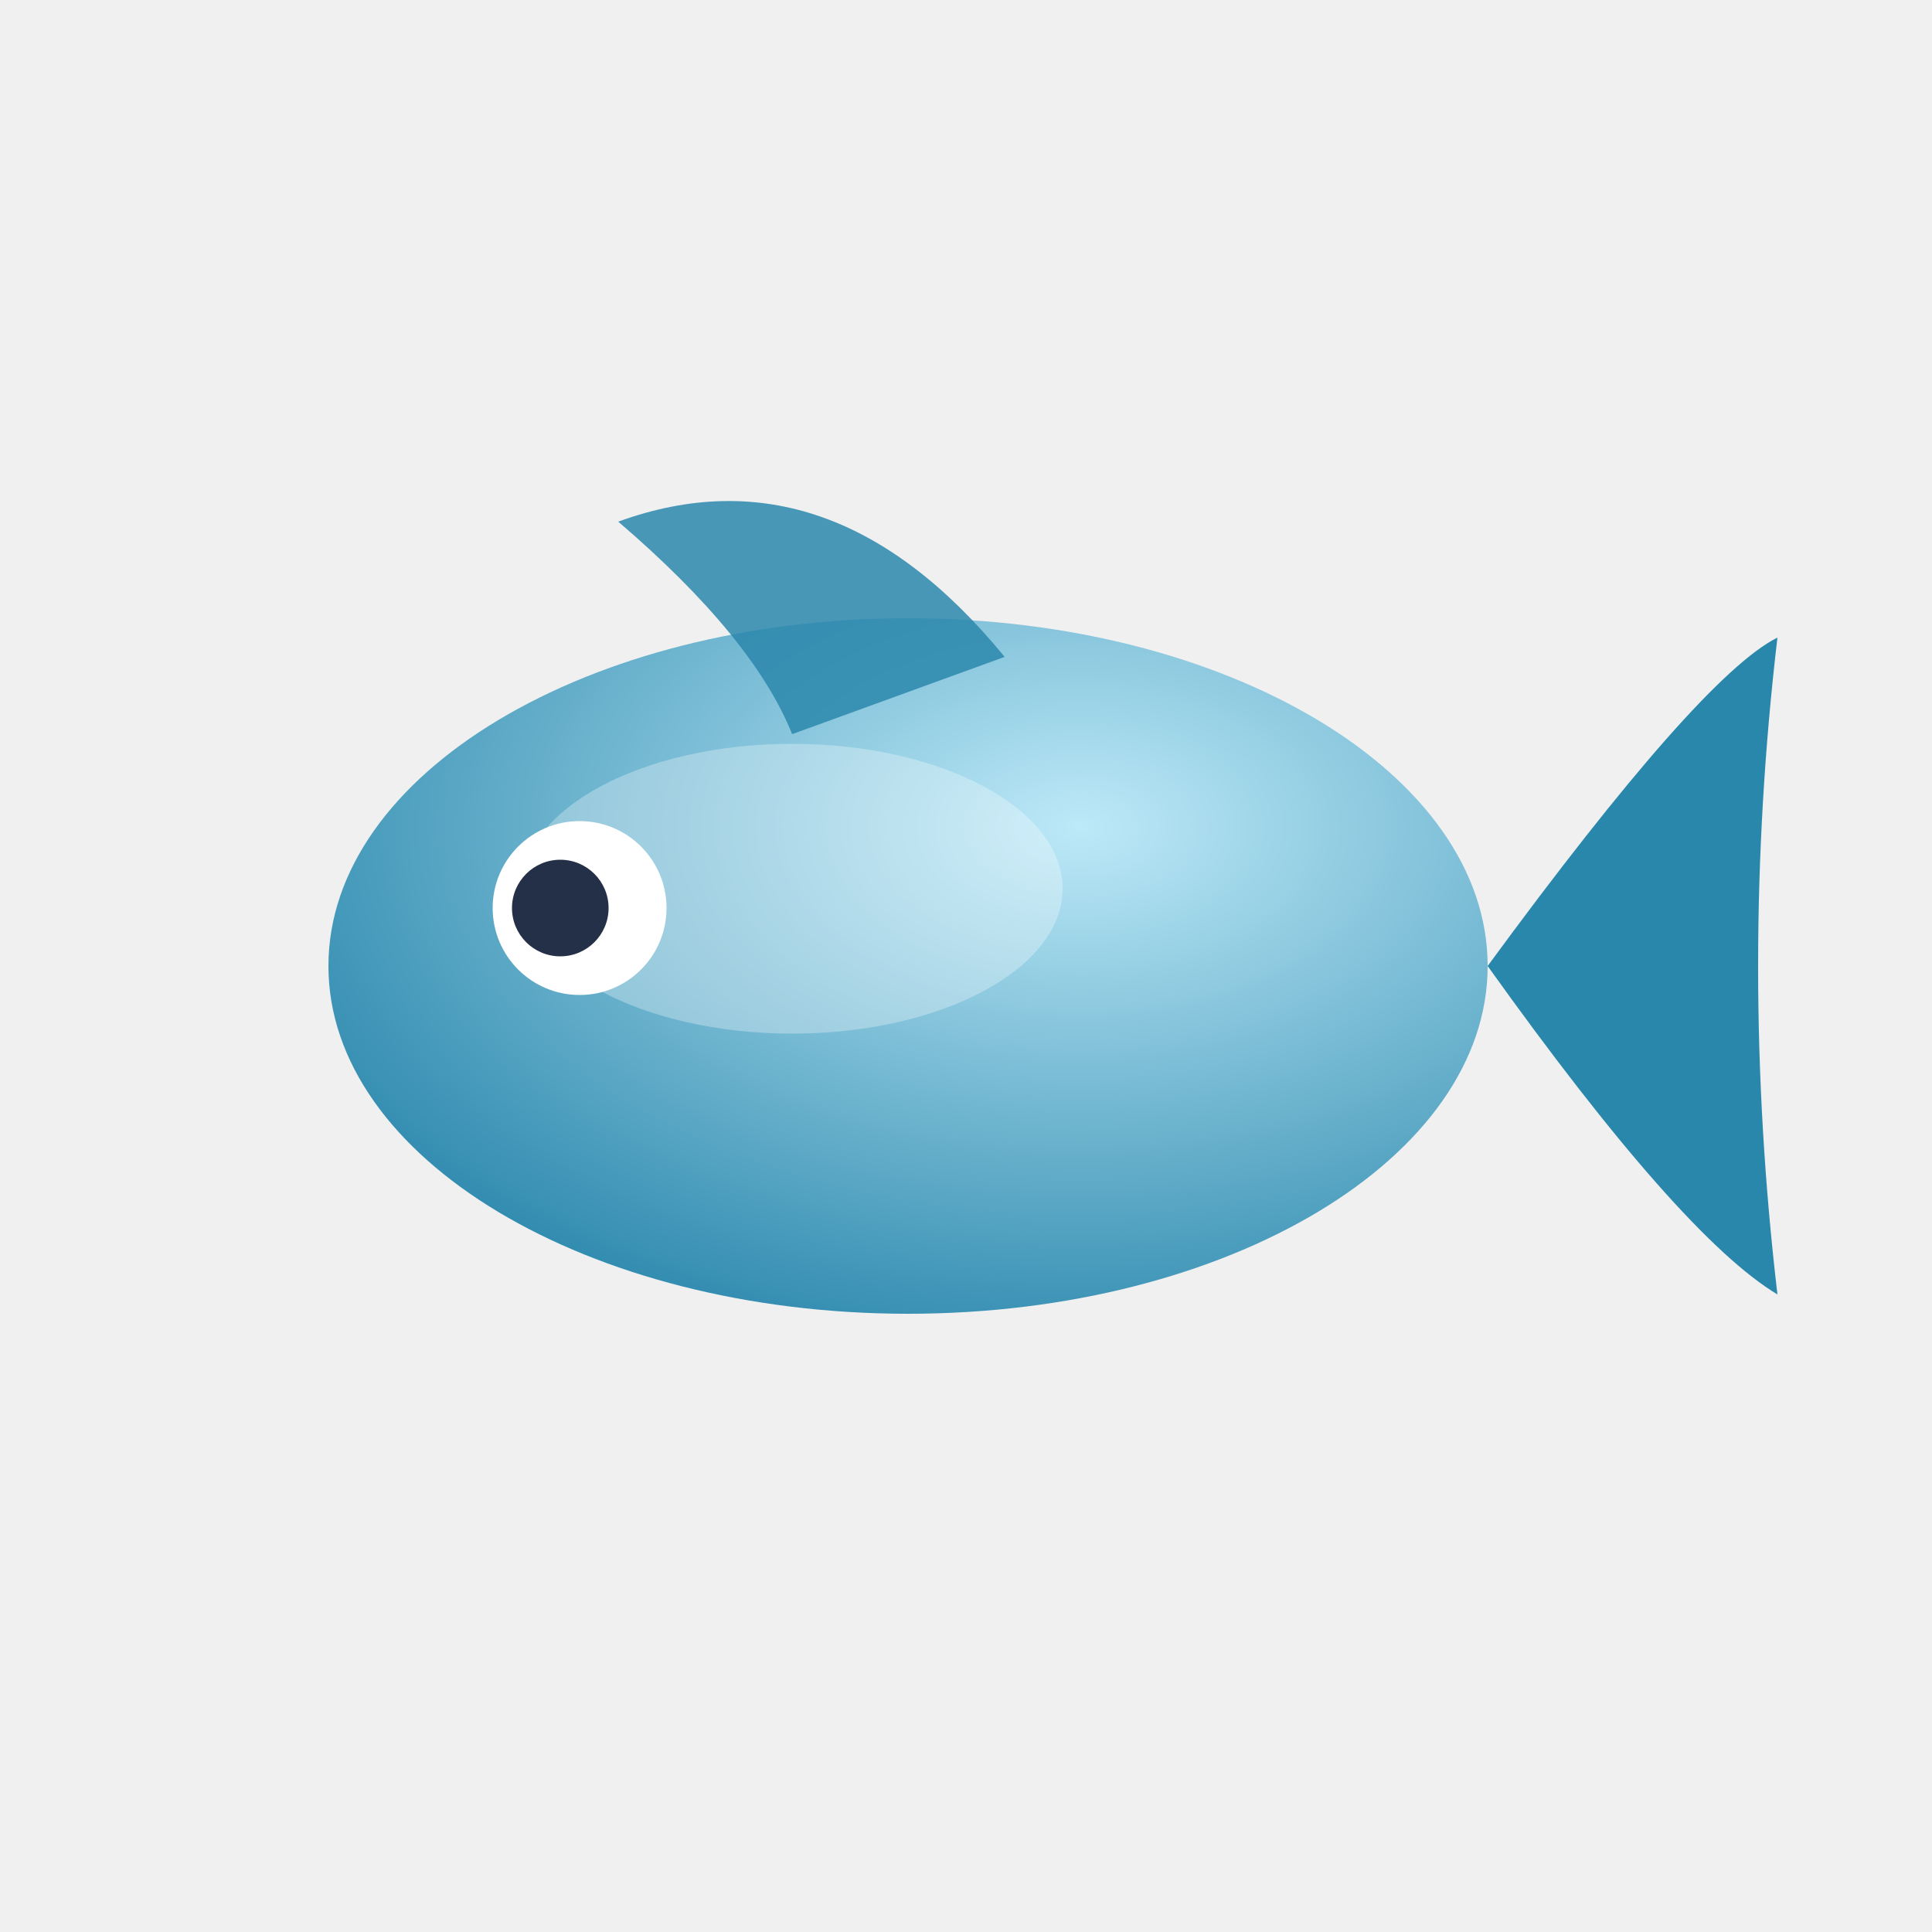
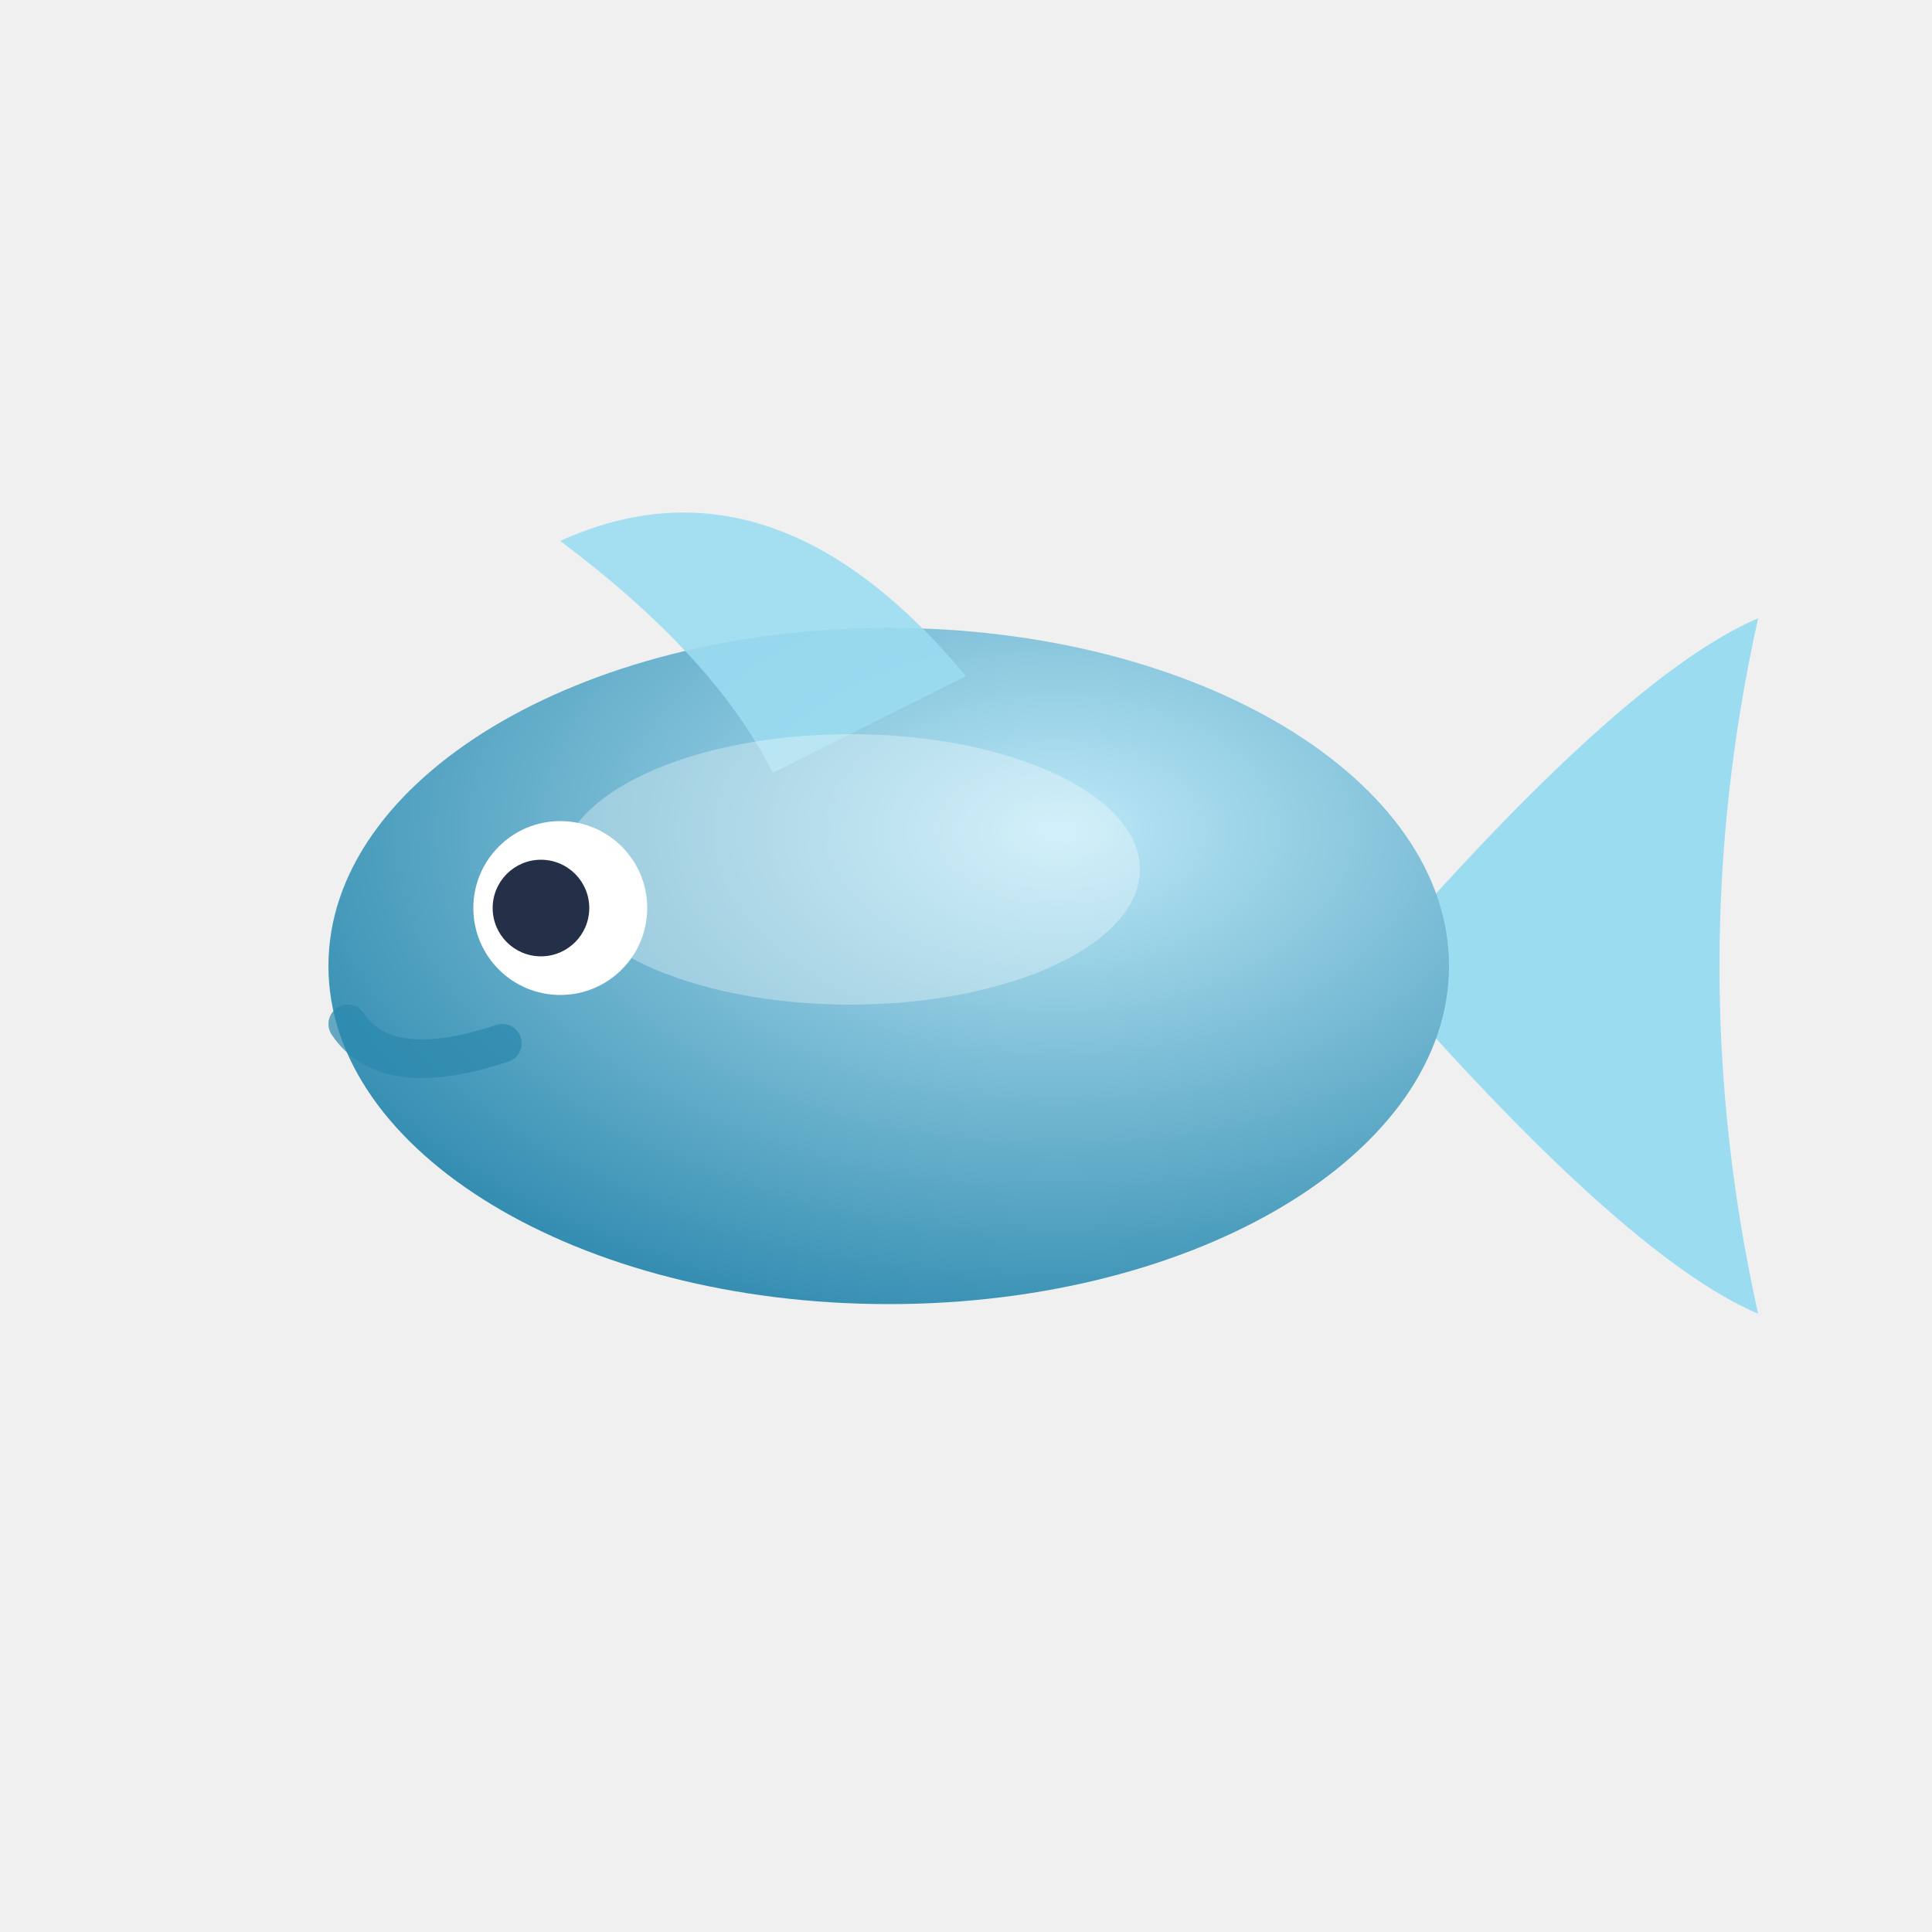
<svg xmlns="http://www.w3.org/2000/svg" viewBox="0 0 200 200" width="200" height="200">
  <defs>
    <radialGradient id="blueBall" cx="0.35" cy="0.3" r="0.8">
      <stop offset="0" stop-color="#BDE9F8" />
      <stop offset="1" stop-color="#2A87AC" />
    </radialGradient>
  </defs>
  <g id="item-fishBlue">
    <g transform="translate(200 0) scale(-1 1)">
-       <path d="M 46 100 q -22 -30 -30 -34 q 4 34 0 68 q 10 -6 30 -34 Z" fill="#2A87AC" />
-       <ellipse cx="106" cy="100" rx="60" ry="36" fill="url(#blueBall)" />
-       <path d="M 96 68 q 18 -22 40 -14 q -14 12 -18 22 Z" fill="#2A87AC" opacity="0.85" />
-       <ellipse cx="118" cy="92" rx="28" ry="15" fill="#FFFFFF" opacity="0.3" />
-       <circle cx="140" cy="94" r="9" fill="#FFFFFF" />
-       <circle cx="142" cy="94" r="5" fill="#243047" />
+       <path d="M 58 100 q -26 -30 -40 -36 q 8 36 0 72 q 14 -6 40 -36 Z" fill="#9BDCF1" />
+       <ellipse cx="108" cy="100" rx="58" ry="35" fill="url(#blueBall)" />
+       <path d="M 100 70 q 20 -24 42 -14 q -16 12 -22 24 Z" fill="#9BDCF1" opacity="0.9" />
+       <ellipse cx="112" cy="90" rx="30" ry="14" fill="#FFFFFF" opacity="0.32" />
+       <circle cx="142" cy="94" r="9" fill="#FFFFFF" />
+       <circle cx="144" cy="94" r="5" fill="#243047" />
+       <path d="M 148 108 q 12 4 16 -2" stroke="#2A87AC" stroke-width="4" stroke-linecap="round" fill="none" opacity="0.7" />
    </g>
  </g>
</svg>
